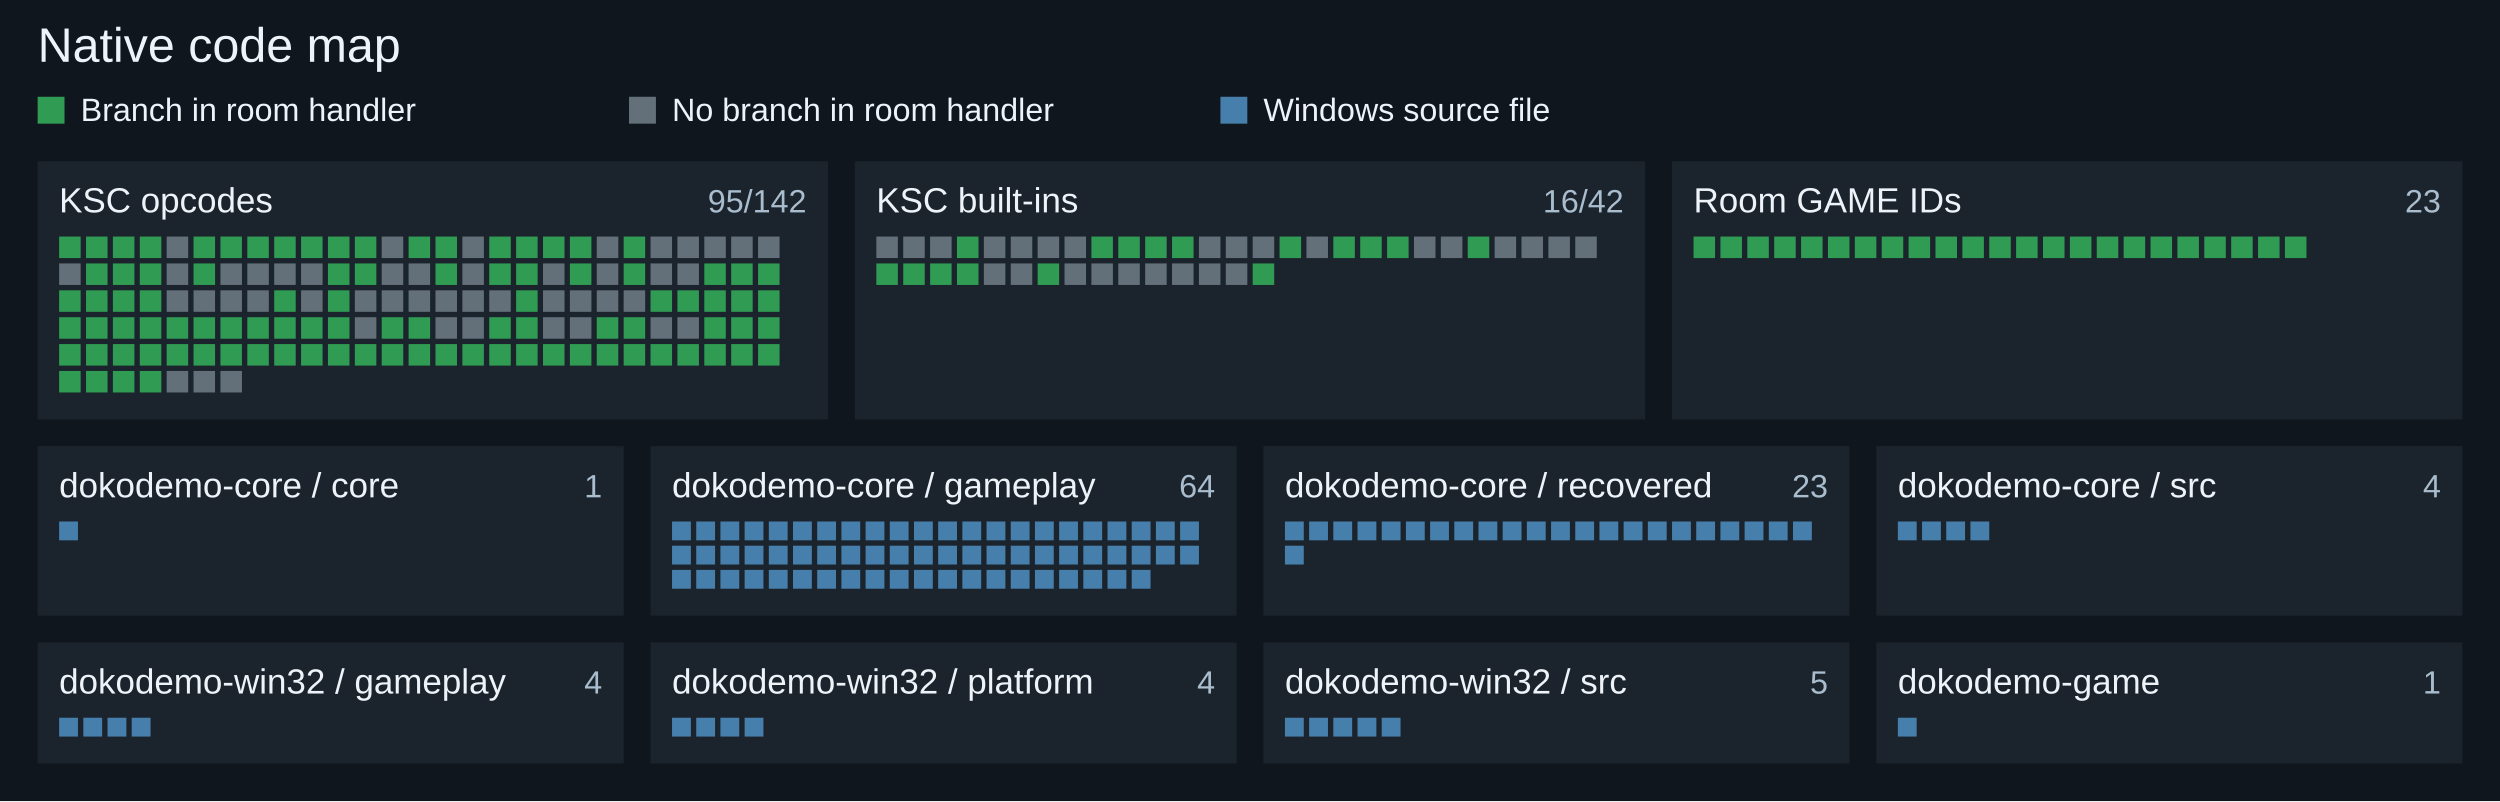
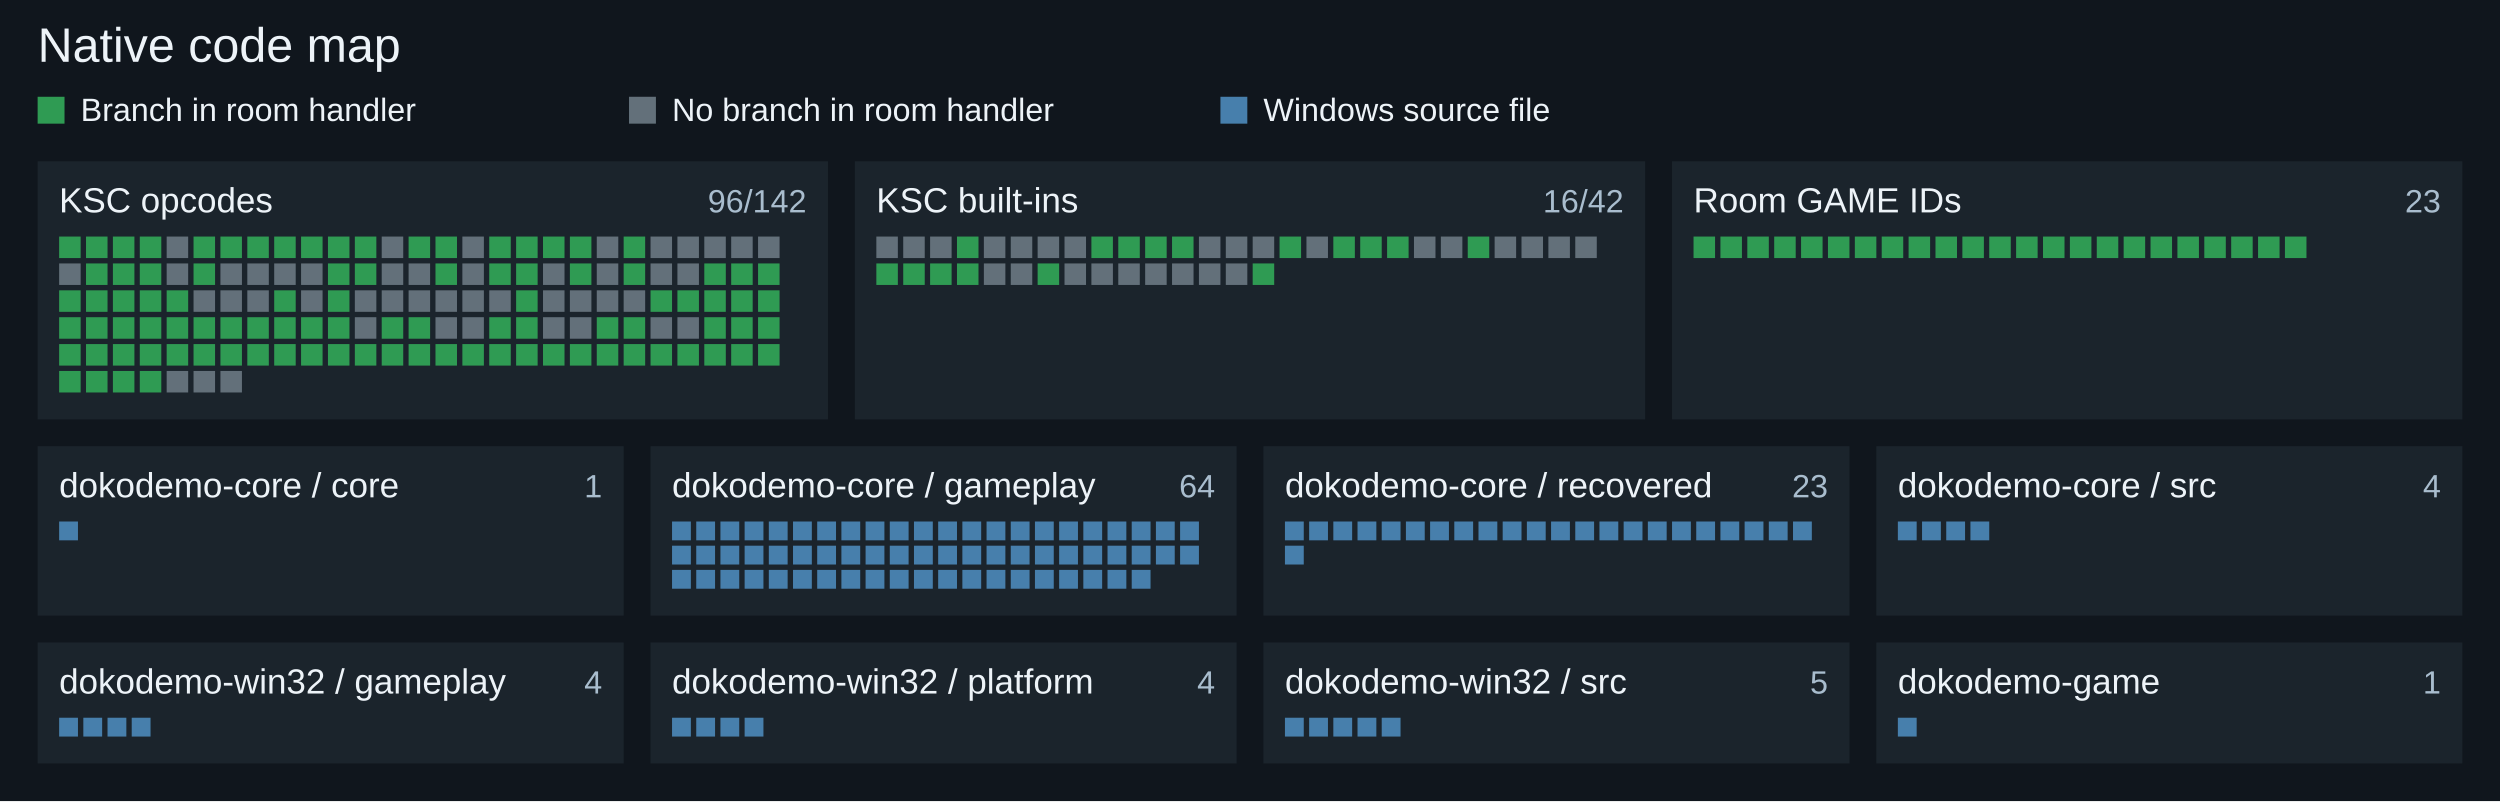
<svg xmlns="http://www.w3.org/2000/svg" width="930" height="298" viewBox="0 0 930 298" role="img" aria-label="Native code map. Each square represents a dispatch ID or Windows source file.">
  <rect x="0" y="0" width="930" height="298" fill="#10161d" />
  <g font-family="Segoe UI, Arial, sans-serif">
    <text x="14" y="23" font-size="18" fill="#edf3f8">Native code map</text>
    <rect x="14" y="36" width="10" height="10" fill="#2f9b53" />
    <text x="30" y="45" font-size="12" fill="#edf3f8">Branch in room handler</text>
    <rect x="234" y="36" width="10" height="10" fill="#63707a" />
    <text x="250" y="45" font-size="12" fill="#edf3f8">No branch in room handler</text>
    <rect x="454" y="36" width="10" height="10" fill="#477fac" />
    <text x="470" y="45" font-size="12" fill="#edf3f8">Windows source file</text>
    <rect x="14" y="60" width="294" height="96" fill="#1b242c" />
    <text x="22" y="79" font-size="13" fill="#edf3f8">KSC opcodes</text>
-     <text x="300" y="79" font-size="12" fill="#a9bdce" text-anchor="end">95/142</text>
+     <text x="300" y="79" font-size="12" fill="#a9bdce" text-anchor="end">96/142</text>
    <rect x="22" y="88" width="8" height="8" fill="#2f9b53" />
    <rect x="32" y="88" width="8" height="8" fill="#2f9b53" />
    <rect x="42" y="88" width="8" height="8" fill="#2f9b53" />
    <rect x="52" y="88" width="8" height="8" fill="#2f9b53" />
    <rect x="62" y="88" width="8" height="8" fill="#63707a" />
    <rect x="72" y="88" width="8" height="8" fill="#2f9b53" />
    <rect x="82" y="88" width="8" height="8" fill="#2f9b53" />
    <rect x="92" y="88" width="8" height="8" fill="#2f9b53" />
    <rect x="102" y="88" width="8" height="8" fill="#2f9b53" />
    <rect x="112" y="88" width="8" height="8" fill="#2f9b53" />
    <rect x="122" y="88" width="8" height="8" fill="#2f9b53" />
    <rect x="132" y="88" width="8" height="8" fill="#2f9b53" />
    <rect x="142" y="88" width="8" height="8" fill="#63707a" />
    <rect x="152" y="88" width="8" height="8" fill="#2f9b53" />
    <rect x="162" y="88" width="8" height="8" fill="#2f9b53" />
    <rect x="172" y="88" width="8" height="8" fill="#63707a" />
    <rect x="182" y="88" width="8" height="8" fill="#2f9b53" />
    <rect x="192" y="88" width="8" height="8" fill="#2f9b53" />
    <rect x="202" y="88" width="8" height="8" fill="#2f9b53" />
    <rect x="212" y="88" width="8" height="8" fill="#2f9b53" />
    <rect x="222" y="88" width="8" height="8" fill="#63707a" />
    <rect x="232" y="88" width="8" height="8" fill="#2f9b53" />
    <rect x="242" y="88" width="8" height="8" fill="#63707a" />
    <rect x="252" y="88" width="8" height="8" fill="#63707a" />
    <rect x="262" y="88" width="8" height="8" fill="#63707a" />
    <rect x="272" y="88" width="8" height="8" fill="#63707a" />
    <rect x="282" y="88" width="8" height="8" fill="#63707a" />
    <rect x="22" y="98" width="8" height="8" fill="#63707a" />
    <rect x="32" y="98" width="8" height="8" fill="#2f9b53" />
    <rect x="42" y="98" width="8" height="8" fill="#2f9b53" />
    <rect x="52" y="98" width="8" height="8" fill="#2f9b53" />
    <rect x="62" y="98" width="8" height="8" fill="#63707a" />
    <rect x="72" y="98" width="8" height="8" fill="#2f9b53" />
    <rect x="82" y="98" width="8" height="8" fill="#63707a" />
    <rect x="92" y="98" width="8" height="8" fill="#63707a" />
    <rect x="102" y="98" width="8" height="8" fill="#63707a" />
    <rect x="112" y="98" width="8" height="8" fill="#63707a" />
    <rect x="122" y="98" width="8" height="8" fill="#2f9b53" />
    <rect x="132" y="98" width="8" height="8" fill="#2f9b53" />
    <rect x="142" y="98" width="8" height="8" fill="#63707a" />
    <rect x="152" y="98" width="8" height="8" fill="#63707a" />
    <rect x="162" y="98" width="8" height="8" fill="#2f9b53" />
    <rect x="172" y="98" width="8" height="8" fill="#63707a" />
    <rect x="182" y="98" width="8" height="8" fill="#2f9b53" />
    <rect x="192" y="98" width="8" height="8" fill="#2f9b53" />
    <rect x="202" y="98" width="8" height="8" fill="#63707a" />
    <rect x="212" y="98" width="8" height="8" fill="#2f9b53" />
    <rect x="222" y="98" width="8" height="8" fill="#63707a" />
    <rect x="232" y="98" width="8" height="8" fill="#2f9b53" />
    <rect x="242" y="98" width="8" height="8" fill="#63707a" />
    <rect x="252" y="98" width="8" height="8" fill="#63707a" />
    <rect x="262" y="98" width="8" height="8" fill="#2f9b53" />
    <rect x="272" y="98" width="8" height="8" fill="#2f9b53" />
    <rect x="282" y="98" width="8" height="8" fill="#2f9b53" />
    <rect x="22" y="108" width="8" height="8" fill="#2f9b53" />
    <rect x="32" y="108" width="8" height="8" fill="#2f9b53" />
    <rect x="42" y="108" width="8" height="8" fill="#2f9b53" />
    <rect x="52" y="108" width="8" height="8" fill="#2f9b53" />
-     <rect x="62" y="108" width="8" height="8" fill="#63707a" />
+     <rect x="62" y="108" width="8" height="8" fill="#2f9b53" />
    <rect x="72" y="108" width="8" height="8" fill="#63707a" />
    <rect x="82" y="108" width="8" height="8" fill="#63707a" />
    <rect x="92" y="108" width="8" height="8" fill="#63707a" />
    <rect x="102" y="108" width="8" height="8" fill="#2f9b53" />
    <rect x="112" y="108" width="8" height="8" fill="#63707a" />
    <rect x="122" y="108" width="8" height="8" fill="#2f9b53" />
    <rect x="132" y="108" width="8" height="8" fill="#63707a" />
    <rect x="142" y="108" width="8" height="8" fill="#63707a" />
    <rect x="152" y="108" width="8" height="8" fill="#63707a" />
    <rect x="162" y="108" width="8" height="8" fill="#63707a" />
    <rect x="172" y="108" width="8" height="8" fill="#63707a" />
    <rect x="182" y="108" width="8" height="8" fill="#63707a" />
    <rect x="192" y="108" width="8" height="8" fill="#2f9b53" />
    <rect x="202" y="108" width="8" height="8" fill="#63707a" />
    <rect x="212" y="108" width="8" height="8" fill="#63707a" />
    <rect x="222" y="108" width="8" height="8" fill="#63707a" />
    <rect x="232" y="108" width="8" height="8" fill="#63707a" />
    <rect x="242" y="108" width="8" height="8" fill="#2f9b53" />
    <rect x="252" y="108" width="8" height="8" fill="#2f9b53" />
    <rect x="262" y="108" width="8" height="8" fill="#2f9b53" />
    <rect x="272" y="108" width="8" height="8" fill="#2f9b53" />
    <rect x="282" y="108" width="8" height="8" fill="#2f9b53" />
    <rect x="22" y="118" width="8" height="8" fill="#2f9b53" />
    <rect x="32" y="118" width="8" height="8" fill="#2f9b53" />
    <rect x="42" y="118" width="8" height="8" fill="#2f9b53" />
    <rect x="52" y="118" width="8" height="8" fill="#2f9b53" />
    <rect x="62" y="118" width="8" height="8" fill="#2f9b53" />
    <rect x="72" y="118" width="8" height="8" fill="#2f9b53" />
    <rect x="82" y="118" width="8" height="8" fill="#2f9b53" />
    <rect x="92" y="118" width="8" height="8" fill="#2f9b53" />
    <rect x="102" y="118" width="8" height="8" fill="#2f9b53" />
    <rect x="112" y="118" width="8" height="8" fill="#2f9b53" />
    <rect x="122" y="118" width="8" height="8" fill="#2f9b53" />
    <rect x="132" y="118" width="8" height="8" fill="#63707a" />
    <rect x="142" y="118" width="8" height="8" fill="#2f9b53" />
    <rect x="152" y="118" width="8" height="8" fill="#2f9b53" />
    <rect x="162" y="118" width="8" height="8" fill="#63707a" />
    <rect x="172" y="118" width="8" height="8" fill="#63707a" />
    <rect x="182" y="118" width="8" height="8" fill="#2f9b53" />
    <rect x="192" y="118" width="8" height="8" fill="#2f9b53" />
    <rect x="202" y="118" width="8" height="8" fill="#63707a" />
    <rect x="212" y="118" width="8" height="8" fill="#63707a" />
    <rect x="222" y="118" width="8" height="8" fill="#2f9b53" />
    <rect x="232" y="118" width="8" height="8" fill="#2f9b53" />
    <rect x="242" y="118" width="8" height="8" fill="#63707a" />
    <rect x="252" y="118" width="8" height="8" fill="#63707a" />
    <rect x="262" y="118" width="8" height="8" fill="#2f9b53" />
    <rect x="272" y="118" width="8" height="8" fill="#2f9b53" />
    <rect x="282" y="118" width="8" height="8" fill="#2f9b53" />
    <rect x="22" y="128" width="8" height="8" fill="#2f9b53" />
    <rect x="32" y="128" width="8" height="8" fill="#2f9b53" />
    <rect x="42" y="128" width="8" height="8" fill="#2f9b53" />
    <rect x="52" y="128" width="8" height="8" fill="#2f9b53" />
    <rect x="62" y="128" width="8" height="8" fill="#2f9b53" />
    <rect x="72" y="128" width="8" height="8" fill="#2f9b53" />
    <rect x="82" y="128" width="8" height="8" fill="#2f9b53" />
    <rect x="92" y="128" width="8" height="8" fill="#2f9b53" />
    <rect x="102" y="128" width="8" height="8" fill="#2f9b53" />
    <rect x="112" y="128" width="8" height="8" fill="#2f9b53" />
    <rect x="122" y="128" width="8" height="8" fill="#2f9b53" />
    <rect x="132" y="128" width="8" height="8" fill="#2f9b53" />
    <rect x="142" y="128" width="8" height="8" fill="#2f9b53" />
    <rect x="152" y="128" width="8" height="8" fill="#2f9b53" />
    <rect x="162" y="128" width="8" height="8" fill="#2f9b53" />
    <rect x="172" y="128" width="8" height="8" fill="#2f9b53" />
    <rect x="182" y="128" width="8" height="8" fill="#2f9b53" />
    <rect x="192" y="128" width="8" height="8" fill="#2f9b53" />
    <rect x="202" y="128" width="8" height="8" fill="#2f9b53" />
    <rect x="212" y="128" width="8" height="8" fill="#2f9b53" />
    <rect x="222" y="128" width="8" height="8" fill="#2f9b53" />
    <rect x="232" y="128" width="8" height="8" fill="#2f9b53" />
    <rect x="242" y="128" width="8" height="8" fill="#2f9b53" />
    <rect x="252" y="128" width="8" height="8" fill="#2f9b53" />
    <rect x="262" y="128" width="8" height="8" fill="#2f9b53" />
    <rect x="272" y="128" width="8" height="8" fill="#2f9b53" />
    <rect x="282" y="128" width="8" height="8" fill="#2f9b53" />
    <rect x="22" y="138" width="8" height="8" fill="#2f9b53" />
    <rect x="32" y="138" width="8" height="8" fill="#2f9b53" />
    <rect x="42" y="138" width="8" height="8" fill="#2f9b53" />
    <rect x="52" y="138" width="8" height="8" fill="#2f9b53" />
    <rect x="62" y="138" width="8" height="8" fill="#63707a" />
    <rect x="72" y="138" width="8" height="8" fill="#63707a" />
    <rect x="82" y="138" width="8" height="8" fill="#63707a" />
    <rect x="318" y="60" width="294" height="96" fill="#1b242c" />
    <text x="326" y="79" font-size="13" fill="#edf3f8">KSC built-ins</text>
    <text x="604" y="79" font-size="12" fill="#a9bdce" text-anchor="end">16/42</text>
    <rect x="326" y="88" width="8" height="8" fill="#63707a" />
    <rect x="336" y="88" width="8" height="8" fill="#63707a" />
    <rect x="346" y="88" width="8" height="8" fill="#63707a" />
    <rect x="356" y="88" width="8" height="8" fill="#2f9b53" />
    <rect x="366" y="88" width="8" height="8" fill="#63707a" />
    <rect x="376" y="88" width="8" height="8" fill="#63707a" />
    <rect x="386" y="88" width="8" height="8" fill="#63707a" />
    <rect x="396" y="88" width="8" height="8" fill="#63707a" />
    <rect x="406" y="88" width="8" height="8" fill="#2f9b53" />
    <rect x="416" y="88" width="8" height="8" fill="#2f9b53" />
    <rect x="426" y="88" width="8" height="8" fill="#2f9b53" />
    <rect x="436" y="88" width="8" height="8" fill="#2f9b53" />
    <rect x="446" y="88" width="8" height="8" fill="#63707a" />
    <rect x="456" y="88" width="8" height="8" fill="#63707a" />
    <rect x="466" y="88" width="8" height="8" fill="#63707a" />
    <rect x="476" y="88" width="8" height="8" fill="#2f9b53" />
    <rect x="486" y="88" width="8" height="8" fill="#63707a" />
    <rect x="496" y="88" width="8" height="8" fill="#2f9b53" />
    <rect x="506" y="88" width="8" height="8" fill="#2f9b53" />
    <rect x="516" y="88" width="8" height="8" fill="#2f9b53" />
    <rect x="526" y="88" width="8" height="8" fill="#63707a" />
    <rect x="536" y="88" width="8" height="8" fill="#63707a" />
    <rect x="546" y="88" width="8" height="8" fill="#2f9b53" />
    <rect x="556" y="88" width="8" height="8" fill="#63707a" />
    <rect x="566" y="88" width="8" height="8" fill="#63707a" />
    <rect x="576" y="88" width="8" height="8" fill="#63707a" />
    <rect x="586" y="88" width="8" height="8" fill="#63707a" />
    <rect x="326" y="98" width="8" height="8" fill="#2f9b53" />
    <rect x="336" y="98" width="8" height="8" fill="#2f9b53" />
    <rect x="346" y="98" width="8" height="8" fill="#2f9b53" />
    <rect x="356" y="98" width="8" height="8" fill="#2f9b53" />
    <rect x="366" y="98" width="8" height="8" fill="#63707a" />
    <rect x="376" y="98" width="8" height="8" fill="#63707a" />
    <rect x="386" y="98" width="8" height="8" fill="#2f9b53" />
    <rect x="396" y="98" width="8" height="8" fill="#63707a" />
    <rect x="406" y="98" width="8" height="8" fill="#63707a" />
    <rect x="416" y="98" width="8" height="8" fill="#63707a" />
    <rect x="426" y="98" width="8" height="8" fill="#63707a" />
    <rect x="436" y="98" width="8" height="8" fill="#63707a" />
    <rect x="446" y="98" width="8" height="8" fill="#63707a" />
    <rect x="456" y="98" width="8" height="8" fill="#63707a" />
    <rect x="466" y="98" width="8" height="8" fill="#2f9b53" />
    <rect x="622" y="60" width="294" height="96" fill="#1b242c" />
    <text x="630" y="79" font-size="13" fill="#edf3f8">Room GAME IDs</text>
    <text x="908" y="79" font-size="12" fill="#a9bdce" text-anchor="end">23</text>
    <rect x="630" y="88" width="8" height="8" fill="#2f9b53" />
    <rect x="640" y="88" width="8" height="8" fill="#2f9b53" />
    <rect x="650" y="88" width="8" height="8" fill="#2f9b53" />
    <rect x="660" y="88" width="8" height="8" fill="#2f9b53" />
    <rect x="670" y="88" width="8" height="8" fill="#2f9b53" />
    <rect x="680" y="88" width="8" height="8" fill="#2f9b53" />
    <rect x="690" y="88" width="8" height="8" fill="#2f9b53" />
    <rect x="700" y="88" width="8" height="8" fill="#2f9b53" />
    <rect x="710" y="88" width="8" height="8" fill="#2f9b53" />
    <rect x="720" y="88" width="8" height="8" fill="#2f9b53" />
    <rect x="730" y="88" width="8" height="8" fill="#2f9b53" />
    <rect x="740" y="88" width="8" height="8" fill="#2f9b53" />
    <rect x="750" y="88" width="8" height="8" fill="#2f9b53" />
    <rect x="760" y="88" width="8" height="8" fill="#2f9b53" />
    <rect x="770" y="88" width="8" height="8" fill="#2f9b53" />
    <rect x="780" y="88" width="8" height="8" fill="#2f9b53" />
    <rect x="790" y="88" width="8" height="8" fill="#2f9b53" />
    <rect x="800" y="88" width="8" height="8" fill="#2f9b53" />
    <rect x="810" y="88" width="8" height="8" fill="#2f9b53" />
    <rect x="820" y="88" width="8" height="8" fill="#2f9b53" />
    <rect x="830" y="88" width="8" height="8" fill="#2f9b53" />
    <rect x="840" y="88" width="8" height="8" fill="#2f9b53" />
    <rect x="850" y="88" width="8" height="8" fill="#2f9b53" />
    <rect x="14" y="166" width="218" height="63" fill="#1b242c" />
    <text x="22" y="185" font-size="13" fill="#edf3f8">dokodemo-core / core</text>
    <text x="224" y="185" font-size="12" fill="#a9bdce" text-anchor="end">1</text>
    <rect x="22" y="194" width="7" height="7" fill="#477fac" />
    <rect x="242" y="166" width="218" height="63" fill="#1b242c" />
    <text x="250" y="185" font-size="13" fill="#edf3f8">dokodemo-core / gameplay</text>
    <text x="452" y="185" font-size="12" fill="#a9bdce" text-anchor="end">64</text>
    <rect x="250" y="194" width="7" height="7" fill="#477fac" />
    <rect x="259" y="194" width="7" height="7" fill="#477fac" />
    <rect x="268" y="194" width="7" height="7" fill="#477fac" />
    <rect x="277" y="194" width="7" height="7" fill="#477fac" />
    <rect x="286" y="194" width="7" height="7" fill="#477fac" />
    <rect x="295" y="194" width="7" height="7" fill="#477fac" />
    <rect x="304" y="194" width="7" height="7" fill="#477fac" />
    <rect x="313" y="194" width="7" height="7" fill="#477fac" />
    <rect x="322" y="194" width="7" height="7" fill="#477fac" />
    <rect x="331" y="194" width="7" height="7" fill="#477fac" />
    <rect x="340" y="194" width="7" height="7" fill="#477fac" />
    <rect x="349" y="194" width="7" height="7" fill="#477fac" />
    <rect x="358" y="194" width="7" height="7" fill="#477fac" />
    <rect x="367" y="194" width="7" height="7" fill="#477fac" />
    <rect x="376" y="194" width="7" height="7" fill="#477fac" />
    <rect x="385" y="194" width="7" height="7" fill="#477fac" />
    <rect x="394" y="194" width="7" height="7" fill="#477fac" />
    <rect x="403" y="194" width="7" height="7" fill="#477fac" />
    <rect x="412" y="194" width="7" height="7" fill="#477fac" />
    <rect x="421" y="194" width="7" height="7" fill="#477fac" />
    <rect x="430" y="194" width="7" height="7" fill="#477fac" />
    <rect x="439" y="194" width="7" height="7" fill="#477fac" />
    <rect x="250" y="203" width="7" height="7" fill="#477fac" />
    <rect x="259" y="203" width="7" height="7" fill="#477fac" />
    <rect x="268" y="203" width="7" height="7" fill="#477fac" />
    <rect x="277" y="203" width="7" height="7" fill="#477fac" />
    <rect x="286" y="203" width="7" height="7" fill="#477fac" />
    <rect x="295" y="203" width="7" height="7" fill="#477fac" />
    <rect x="304" y="203" width="7" height="7" fill="#477fac" />
    <rect x="313" y="203" width="7" height="7" fill="#477fac" />
    <rect x="322" y="203" width="7" height="7" fill="#477fac" />
    <rect x="331" y="203" width="7" height="7" fill="#477fac" />
    <rect x="340" y="203" width="7" height="7" fill="#477fac" />
    <rect x="349" y="203" width="7" height="7" fill="#477fac" />
    <rect x="358" y="203" width="7" height="7" fill="#477fac" />
    <rect x="367" y="203" width="7" height="7" fill="#477fac" />
    <rect x="376" y="203" width="7" height="7" fill="#477fac" />
    <rect x="385" y="203" width="7" height="7" fill="#477fac" />
    <rect x="394" y="203" width="7" height="7" fill="#477fac" />
    <rect x="403" y="203" width="7" height="7" fill="#477fac" />
    <rect x="412" y="203" width="7" height="7" fill="#477fac" />
    <rect x="421" y="203" width="7" height="7" fill="#477fac" />
    <rect x="430" y="203" width="7" height="7" fill="#477fac" />
    <rect x="439" y="203" width="7" height="7" fill="#477fac" />
    <rect x="250" y="212" width="7" height="7" fill="#477fac" />
    <rect x="259" y="212" width="7" height="7" fill="#477fac" />
    <rect x="268" y="212" width="7" height="7" fill="#477fac" />
    <rect x="277" y="212" width="7" height="7" fill="#477fac" />
    <rect x="286" y="212" width="7" height="7" fill="#477fac" />
    <rect x="295" y="212" width="7" height="7" fill="#477fac" />
    <rect x="304" y="212" width="7" height="7" fill="#477fac" />
    <rect x="313" y="212" width="7" height="7" fill="#477fac" />
    <rect x="322" y="212" width="7" height="7" fill="#477fac" />
    <rect x="331" y="212" width="7" height="7" fill="#477fac" />
    <rect x="340" y="212" width="7" height="7" fill="#477fac" />
    <rect x="349" y="212" width="7" height="7" fill="#477fac" />
    <rect x="358" y="212" width="7" height="7" fill="#477fac" />
    <rect x="367" y="212" width="7" height="7" fill="#477fac" />
    <rect x="376" y="212" width="7" height="7" fill="#477fac" />
    <rect x="385" y="212" width="7" height="7" fill="#477fac" />
    <rect x="394" y="212" width="7" height="7" fill="#477fac" />
    <rect x="403" y="212" width="7" height="7" fill="#477fac" />
    <rect x="412" y="212" width="7" height="7" fill="#477fac" />
    <rect x="421" y="212" width="7" height="7" fill="#477fac" />
    <rect x="470" y="166" width="218" height="63" fill="#1b242c" />
    <text x="478" y="185" font-size="13" fill="#edf3f8">dokodemo-core / recovered</text>
    <text x="680" y="185" font-size="12" fill="#a9bdce" text-anchor="end">23</text>
    <rect x="478" y="194" width="7" height="7" fill="#477fac" />
    <rect x="487" y="194" width="7" height="7" fill="#477fac" />
    <rect x="496" y="194" width="7" height="7" fill="#477fac" />
    <rect x="505" y="194" width="7" height="7" fill="#477fac" />
    <rect x="514" y="194" width="7" height="7" fill="#477fac" />
    <rect x="523" y="194" width="7" height="7" fill="#477fac" />
    <rect x="532" y="194" width="7" height="7" fill="#477fac" />
    <rect x="541" y="194" width="7" height="7" fill="#477fac" />
    <rect x="550" y="194" width="7" height="7" fill="#477fac" />
    <rect x="559" y="194" width="7" height="7" fill="#477fac" />
    <rect x="568" y="194" width="7" height="7" fill="#477fac" />
    <rect x="577" y="194" width="7" height="7" fill="#477fac" />
    <rect x="586" y="194" width="7" height="7" fill="#477fac" />
    <rect x="595" y="194" width="7" height="7" fill="#477fac" />
    <rect x="604" y="194" width="7" height="7" fill="#477fac" />
    <rect x="613" y="194" width="7" height="7" fill="#477fac" />
    <rect x="622" y="194" width="7" height="7" fill="#477fac" />
    <rect x="631" y="194" width="7" height="7" fill="#477fac" />
    <rect x="640" y="194" width="7" height="7" fill="#477fac" />
    <rect x="649" y="194" width="7" height="7" fill="#477fac" />
    <rect x="658" y="194" width="7" height="7" fill="#477fac" />
    <rect x="667" y="194" width="7" height="7" fill="#477fac" />
    <rect x="478" y="203" width="7" height="7" fill="#477fac" />
    <rect x="698" y="166" width="218" height="63" fill="#1b242c" />
    <text x="706" y="185" font-size="13" fill="#edf3f8">dokodemo-core / src</text>
    <text x="908" y="185" font-size="12" fill="#a9bdce" text-anchor="end">4</text>
    <rect x="706" y="194" width="7" height="7" fill="#477fac" />
    <rect x="715" y="194" width="7" height="7" fill="#477fac" />
    <rect x="724" y="194" width="7" height="7" fill="#477fac" />
    <rect x="733" y="194" width="7" height="7" fill="#477fac" />
    <rect x="14" y="239" width="218" height="45" fill="#1b242c" />
    <text x="22" y="258" font-size="13" fill="#edf3f8">dokodemo-win32 / gameplay</text>
    <text x="224" y="258" font-size="12" fill="#a9bdce" text-anchor="end">4</text>
    <rect x="22" y="267" width="7" height="7" fill="#477fac" />
    <rect x="31" y="267" width="7" height="7" fill="#477fac" />
    <rect x="40" y="267" width="7" height="7" fill="#477fac" />
    <rect x="49" y="267" width="7" height="7" fill="#477fac" />
    <rect x="242" y="239" width="218" height="45" fill="#1b242c" />
    <text x="250" y="258" font-size="13" fill="#edf3f8">dokodemo-win32 / platform</text>
    <text x="452" y="258" font-size="12" fill="#a9bdce" text-anchor="end">4</text>
    <rect x="250" y="267" width="7" height="7" fill="#477fac" />
    <rect x="259" y="267" width="7" height="7" fill="#477fac" />
    <rect x="268" y="267" width="7" height="7" fill="#477fac" />
    <rect x="277" y="267" width="7" height="7" fill="#477fac" />
    <rect x="470" y="239" width="218" height="45" fill="#1b242c" />
    <text x="478" y="258" font-size="13" fill="#edf3f8">dokodemo-win32 / src</text>
    <text x="680" y="258" font-size="12" fill="#a9bdce" text-anchor="end">5</text>
    <rect x="478" y="267" width="7" height="7" fill="#477fac" />
    <rect x="487" y="267" width="7" height="7" fill="#477fac" />
    <rect x="496" y="267" width="7" height="7" fill="#477fac" />
    <rect x="505" y="267" width="7" height="7" fill="#477fac" />
    <rect x="514" y="267" width="7" height="7" fill="#477fac" />
    <rect x="698" y="239" width="218" height="45" fill="#1b242c" />
    <text x="706" y="258" font-size="13" fill="#edf3f8">dokodemo-game</text>
    <text x="908" y="258" font-size="12" fill="#a9bdce" text-anchor="end">1</text>
    <rect x="706" y="267" width="7" height="7" fill="#477fac" />
  </g>
</svg>
